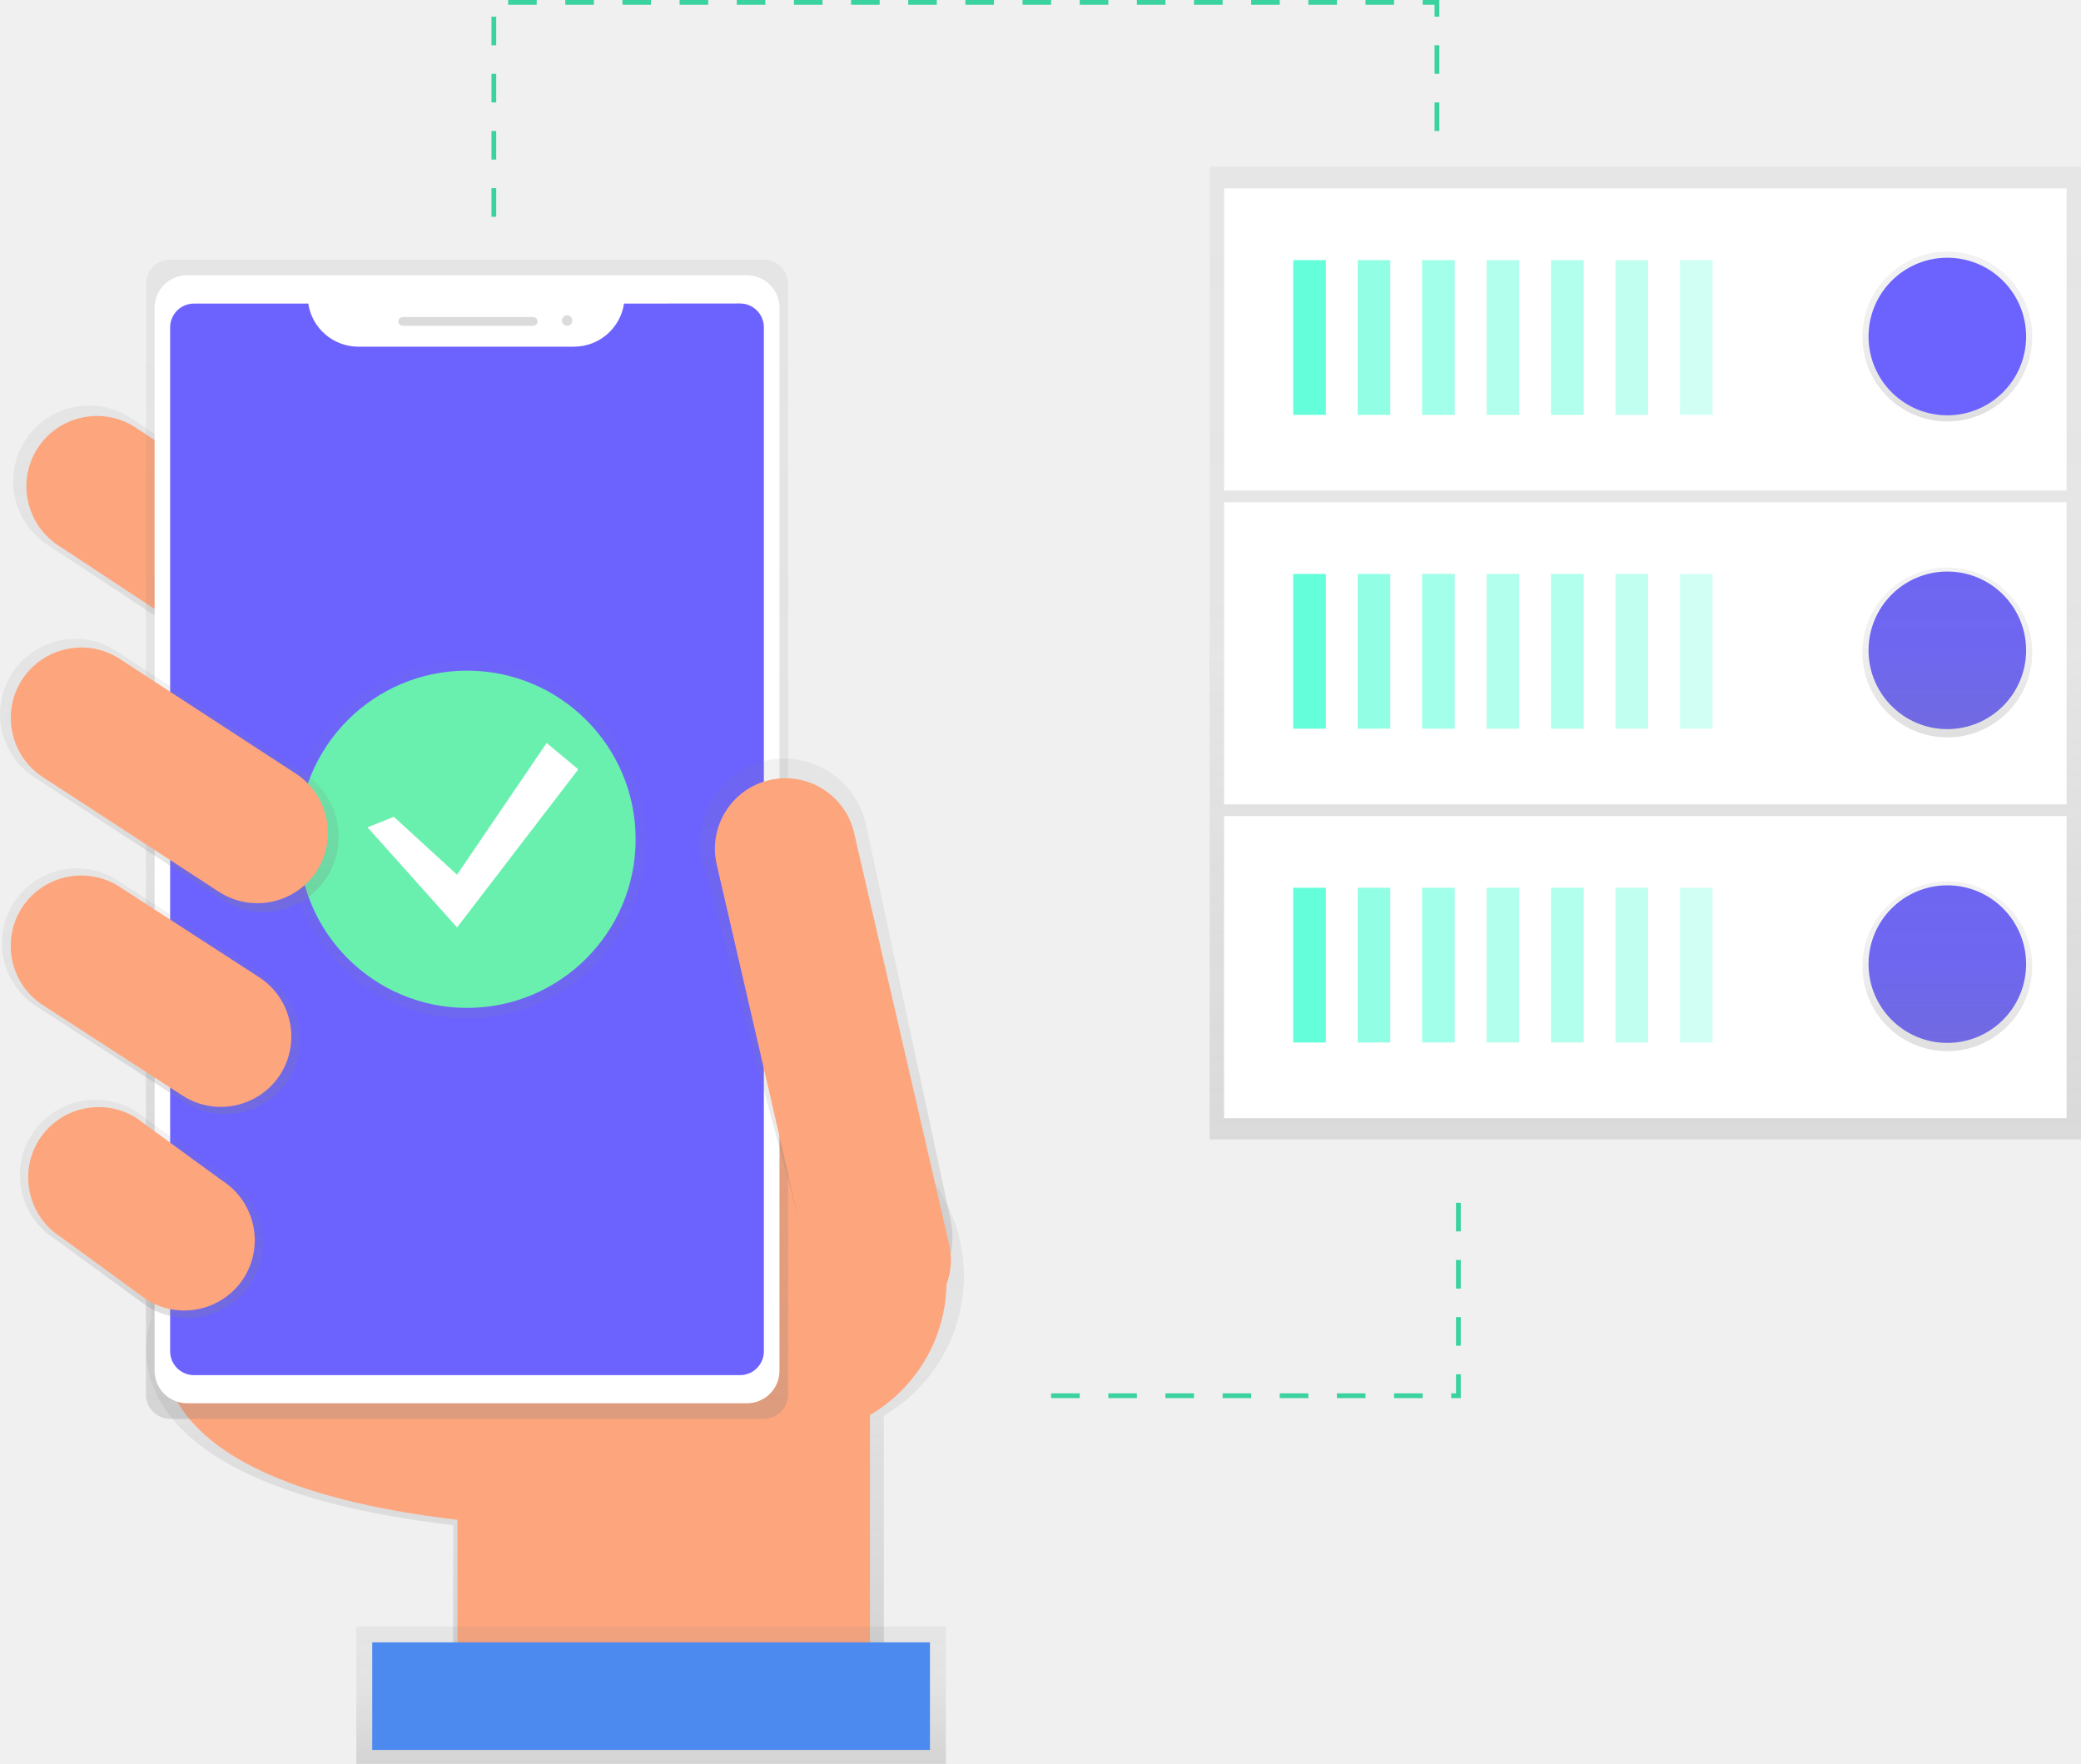
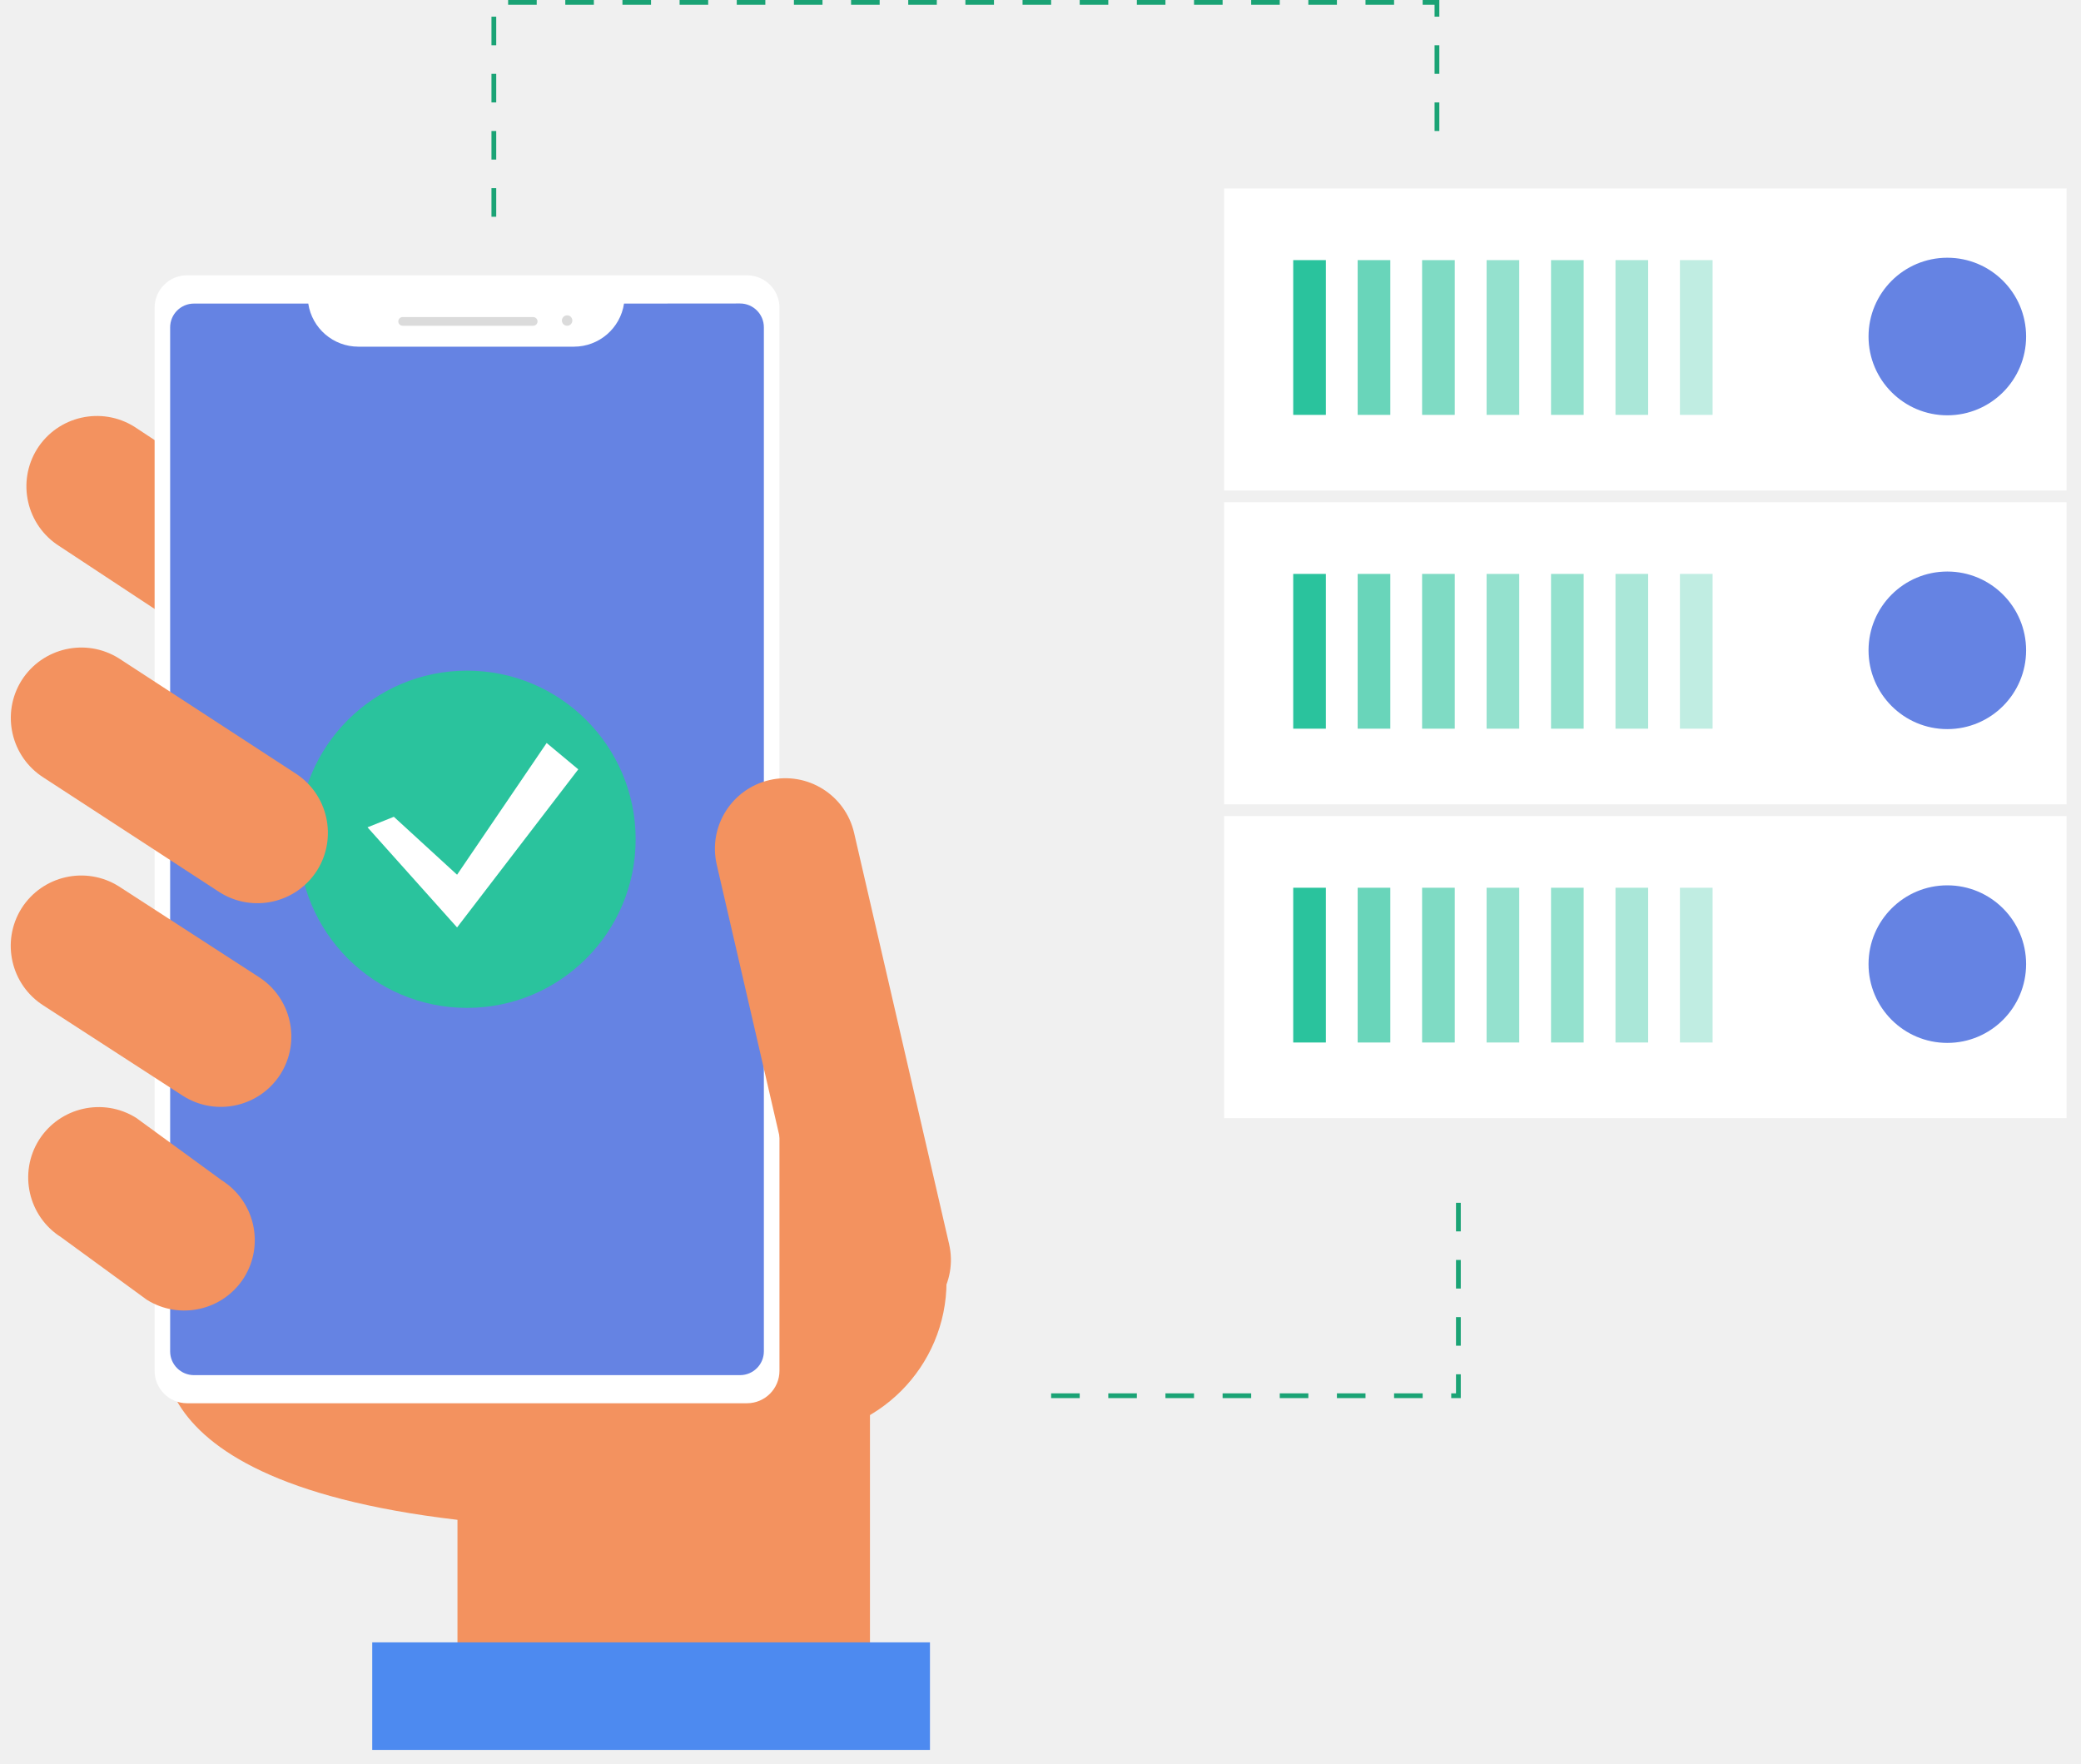
<svg xmlns="http://www.w3.org/2000/svg" xmlns:xlink="http://www.w3.org/1999/xlink" id="4eea1ae6-5e32-40ef-85be-39d849886f06" data-name="Layer 1" width="873.79" height="740.57" viewBox="0 0 873.79 740.57">
  <defs>
    <linearGradient id="28f33bb1-3e6d-484b-8ded-bad4b26ea843" x1="690.86" y1="478.35" x2="690.86" y2="70" gradientUnits="userSpaceOnUse">
      <stop offset="0" stop-color="gray" stop-opacity="0.25" />
      <stop offset="0.54" stop-color="gray" stop-opacity="0.12" />
      <stop offset="1" stop-color="gray" stop-opacity="0.1" />
    </linearGradient>
-     <linearGradient id="bbcc52f0-cf83-4fe3-8c9e-c71348f6c3ef" x1="817.66" y1="176.95" x2="817.66" y2="105.63" xlink:href="#28f33bb1-3e6d-484b-8ded-bad4b26ea843" />
-     <linearGradient id="a4718631-6639-4577-8a3c-c71be39eb5f6" x1="817.66" y1="309.58" x2="817.66" y2="238.27" xlink:href="#28f33bb1-3e6d-484b-8ded-bad4b26ea843" />
-     <linearGradient id="e7e3e382-488e-4923-ae42-61d63b76ac5f" x1="817.66" y1="441.33" x2="817.66" y2="370.02" xlink:href="#28f33bb1-3e6d-484b-8ded-bad4b26ea843" />
-     <linearGradient id="3b855c7b-c326-4e86-8f18-01df42ba4311" x1="396.11" y1="788.96" x2="396.11" y2="547.06" gradientTransform="translate(0.01 -0.01)" xlink:href="#28f33bb1-3e6d-484b-8ded-bad4b26ea843" />
-     <linearGradient id="48ac54b8-ff6b-484d-9b70-d49eb1fb0324" x1="246.98" y1="374.4" x2="246.98" y2="249.5" gradientTransform="translate(0.01 -0.01)" xlink:href="#28f33bb1-3e6d-484b-8ded-bad4b26ea843" />
-     <linearGradient id="de8733bd-ea48-4a82-8468-795d85a03869" x1="359.21" y1="674.95" x2="359.21" y2="188.22" gradientTransform="translate(-163.09 -79.23)" xlink:href="#28f33bb1-3e6d-484b-8ded-bad4b26ea843" />
-     <linearGradient id="b6f39420-ab5d-4158-b296-45c146931e01" x1="510.05" y1="629.56" x2="510.05" y2="397.67" gradientTransform="translate(0.01 -0.01)" xlink:href="#28f33bb1-3e6d-484b-8ded-bad4b26ea843" />
-     <linearGradient id="e0dd915e-f30f-4d18-88c2-53d223394458" x1="436.5" y1="819.79" x2="436.5" y2="762.08" gradientTransform="translate(-163.09 -79.23)" xlink:href="#28f33bb1-3e6d-484b-8ded-bad4b26ea843" />
-     <linearGradient id="d1399af4-57ef-4ae9-86c3-f598ea04d411" x1="226.52" y1="546.99" x2="226.52" y2="443.79" gradientTransform="translate(0.01 -0.01)" xlink:href="#28f33bb1-3e6d-484b-8ded-bad4b26ea843" />
-     <linearGradient id="4a4958f4-37fa-4130-9aba-cf91683c116e" x1="222.5" y1="632.54" x2="222.5" y2="540.94" gradientTransform="translate(0.01 -0.01)" xlink:href="#28f33bb1-3e6d-484b-8ded-bad4b26ea843" />
-     <linearGradient id="89ac17f5-770b-461c-9865-cca003b4417d" x1="196.1" y1="427.59" x2="196.1" y2="277.14" xlink:href="#28f33bb1-3e6d-484b-8ded-bad4b26ea843" />
-     <linearGradient id="aef3d74b-62ea-4515-b248-bc09651b6b12" x1="234.19" y1="462.07" x2="234.19" y2="347.46" gradientTransform="translate(0.01 -0.01)" xlink:href="#28f33bb1-3e6d-484b-8ded-bad4b26ea843" />
+     <linearGradient id="bbcc52f0-cf83-4fe3-8c9e-c71348f6c3ef" x1="817.66" y1="176.95" x2="817.66" y2="105.63" xlink:href="#1aa375b1-3e6d-484b-8ded-bad4b26ea843" />
+     <linearGradient id="a4718631-6639-4577-8a3c-c71be39eb5f6" x1="817.66" y1="309.58" x2="817.66" y2="238.27" xlink:href="#1aa375b1-3e6d-484b-8ded-bad4b26ea843" />
+     <linearGradient id="e7e3e382-488e-4923-ae42-61d63b76ac5f" x1="817.66" y1="441.33" x2="817.66" y2="370.02" xlink:href="#1aa375b1-3e6d-484b-8ded-bad4b26ea843" />
+     <linearGradient id="3b855c7b-c326-4e86-8f18-01df42ba4311" x1="396.11" y1="788.96" x2="396.11" y2="547.06" gradientTransform="translate(0.01 -0.01)" xlink:href="#1aa375b1-3e6d-484b-8ded-bad4b26ea843" />
+     <linearGradient id="48ac54b8-ff6b-484d-9b70-d49eb1fb0324" x1="246.98" y1="374.4" x2="246.98" y2="249.5" gradientTransform="translate(0.01 -0.01)" xlink:href="#1aa375b1-3e6d-484b-8ded-bad4b26ea843" />
+     <linearGradient id="de8733bd-ea48-4a82-8468-795d85a03869" x1="359.21" y1="674.95" x2="359.21" y2="188.22" gradientTransform="translate(-163.09 -79.23)" xlink:href="#1aa375b1-3e6d-484b-8ded-bad4b26ea843" />
+     <linearGradient id="b6f39420-ab5d-4158-b296-45c146931e01" x1="510.05" y1="629.56" x2="510.05" y2="397.67" gradientTransform="translate(0.01 -0.01)" xlink:href="#1aa375b1-3e6d-484b-8ded-bad4b26ea843" />
+     <linearGradient id="e0dd915e-f30f-4d18-88c2-53d223394458" x1="436.5" y1="819.79" x2="436.5" y2="762.08" gradientTransform="translate(-163.09 -79.23)" xlink:href="#1aa375b1-3e6d-484b-8ded-bad4b26ea843" />
+     <linearGradient id="d1399af4-57ef-4ae9-86c3-f598ea04d411" x1="226.52" y1="546.99" x2="226.52" y2="443.79" gradientTransform="translate(0.01 -0.01)" xlink:href="#1aa375b1-3e6d-484b-8ded-bad4b26ea843" />
+     <linearGradient id="4a4958f4-37fa-4130-9aba-cf91683c116e" x1="222.5" y1="632.54" x2="222.5" y2="540.94" gradientTransform="translate(0.01 -0.01)" xlink:href="#1aa375b1-3e6d-484b-8ded-bad4b26ea843" />
+     <linearGradient id="89ac17f5-770b-461c-9865-cca003b4417d" x1="196.1" y1="427.59" x2="196.1" y2="277.14" xlink:href="#1aa375b1-3e6d-484b-8ded-bad4b26ea843" />
+     <linearGradient id="aef3d74b-62ea-4515-b248-bc09651b6b12" x1="234.19" y1="462.07" x2="234.19" y2="347.46" gradientTransform="translate(0.01 -0.01)" xlink:href="#1aa375b1-3e6d-484b-8ded-bad4b26ea843" />
  </defs>
  <g opacity="0.8">
-     <rect x="507.92" y="70" width="365.87" height="408.35" fill="url(#28f33bb1-3e6d-484b-8ded-bad4b26ea843)" />
+     <rect x="507.92" y="70" width="365.87" height="408.35" fill="url(#1aa375b1-3e6d-484b-8ded-bad4b26ea843)" />
  </g>
  <rect x="513.97" y="342.63" width="353.77" height="126.82" fill="#fff" />
-   <rect x="543.01" y="372.72" width="13.71" height="64.98" fill="#64ffda" />
+   <rect x="543.01" y="372.72" width="13.71" height="64.98" fill="#2ac39d" />
  <g opacity="0.7">
-     <rect x="570.07" y="372.72" width="13.71" height="64.98" fill="#64ffda" />
+     <rect x="570.07" y="372.72" width="13.71" height="64.98" fill="#2ac39d" />
  </g>
  <g opacity="0.6">
-     <rect x="597.13" y="372.72" width="13.71" height="64.98" fill="#64ffda" />
+     <rect x="597.13" y="372.72" width="13.71" height="64.98" fill="#2ac39d" />
  </g>
  <g opacity="0.5">
-     <rect x="624.2" y="372.72" width="13.71" height="64.98" fill="#64ffda" />
+     <rect x="624.2" y="372.72" width="13.71" height="64.98" fill="#2ac39d" />
  </g>
  <g opacity="0.5">
-     <rect x="651.26" y="372.72" width="13.71" height="64.98" fill="#64ffda" />
+     <rect x="651.26" y="372.72" width="13.71" height="64.98" fill="#2ac39d" />
  </g>
  <g opacity="0.4">
-     <rect x="678.33" y="372.72" width="13.71" height="64.98" fill="#64ffda" />
+     <rect x="678.33" y="372.72" width="13.71" height="64.98" fill="#2ac39d" />
  </g>
  <g opacity="0.3">
-     <rect x="705.39" y="372.72" width="13.71" height="64.98" fill="#64ffda" />
+     <rect x="705.39" y="372.72" width="13.71" height="64.98" fill="#2ac39d" />
  </g>
-   <circle cx="817.66" cy="404.79" r="33.08" fill="#6c63ff" />
+   <circle cx="817.66" cy="404.79" r="33.08" fill="#6583e3" />
  <rect x="513.97" y="210.88" width="353.77" height="126.82" fill="#fff" />
-   <rect x="543.01" y="240.96" width="13.71" height="64.98" fill="#64ffda" />
+   <rect x="543.01" y="240.96" width="13.71" height="64.98" fill="#2ac39d" />
  <g opacity="0.7">
-     <rect x="570.07" y="240.96" width="13.71" height="64.98" fill="#64ffda" />
+     <rect x="570.07" y="240.96" width="13.71" height="64.98" fill="#2ac39d" />
  </g>
  <g opacity="0.6">
-     <rect x="597.13" y="240.96" width="13.71" height="64.98" fill="#64ffda" />
+     <rect x="597.13" y="240.96" width="13.71" height="64.98" fill="#2ac39d" />
  </g>
  <g opacity="0.5">
-     <rect x="624.2" y="240.96" width="13.71" height="64.98" fill="#64ffda" />
+     <rect x="624.2" y="240.96" width="13.71" height="64.98" fill="#2ac39d" />
  </g>
  <g opacity="0.5">
-     <rect x="651.26" y="240.96" width="13.71" height="64.98" fill="#64ffda" />
+     <rect x="651.26" y="240.96" width="13.71" height="64.98" fill="#2ac39d" />
  </g>
  <g opacity="0.4">
-     <rect x="678.33" y="240.96" width="13.71" height="64.98" fill="#64ffda" />
+     <rect x="678.33" y="240.96" width="13.71" height="64.98" fill="#2ac39d" />
  </g>
  <g opacity="0.3">
-     <rect x="705.39" y="240.96" width="13.71" height="64.98" fill="#64ffda" />
+     <rect x="705.39" y="240.96" width="13.71" height="64.98" fill="#2ac39d" />
  </g>
-   <circle cx="817.66" cy="273.04" r="33.08" fill="#6c63ff" />
+   <circle cx="817.66" cy="273.04" r="33.08" fill="#6583e3" />
  <rect x="513.97" y="79.13" width="353.77" height="126.82" fill="#fff" />
-   <rect x="543.01" y="109.21" width="13.71" height="64.98" fill="#64ffda" />
+   <rect x="543.01" y="109.21" width="13.71" height="64.98" fill="#2ac39d" />
  <g opacity="0.7">
-     <rect x="570.07" y="109.21" width="13.71" height="64.98" fill="#64ffda" />
+     <rect x="570.07" y="109.21" width="13.71" height="64.98" fill="#2ac39d" />
  </g>
  <g opacity="0.6">
-     <rect x="597.13" y="109.21" width="13.71" height="64.98" fill="#64ffda" />
+     <rect x="597.13" y="109.21" width="13.71" height="64.98" fill="#2ac39d" />
  </g>
  <g opacity="0.5">
-     <rect x="624.2" y="109.21" width="13.71" height="64.98" fill="#64ffda" />
+     <rect x="624.2" y="109.21" width="13.71" height="64.98" fill="#2ac39d" />
  </g>
  <g opacity="0.5">
-     <rect x="651.26" y="109.21" width="13.71" height="64.98" fill="#64ffda" />
+     <rect x="651.26" y="109.21" width="13.71" height="64.98" fill="#2ac39d" />
  </g>
  <g opacity="0.4">
-     <rect x="678.33" y="109.21" width="13.71" height="64.98" fill="#64ffda" />
+     <rect x="678.33" y="109.21" width="13.71" height="64.98" fill="#2ac39d" />
  </g>
  <g opacity="0.3">
-     <rect x="705.39" y="109.21" width="13.71" height="64.98" fill="#64ffda" />
+     <rect x="705.39" y="109.21" width="13.71" height="64.98" fill="#2ac39d" />
  </g>
  <circle cx="817.66" cy="141.29" r="35.66" fill="url(#bbcc52f0-cf83-4fe3-8c9e-c71348f6c3ef)" />
  <circle cx="817.66" cy="273.93" r="35.66" fill="url(#a4718631-6639-4577-8a3c-c71be39eb5f6)" />
  <circle cx="817.66" cy="405.67" r="35.66" fill="url(#e7e3e382-488e-4923-ae42-61d63b76ac5f)" />
-   <circle cx="817.66" cy="141.29" r="33.08" fill="#6c63ff" />
+   <circle cx="817.66" cy="141.29" r="33.08" fill="#6583e3" />
  <path d="M567.81,615a67.92,67.92,0,0,0-134.65-12.66l-208.75-5.66,2.29,35.87s-29.76,68.68,126.67,87V789H534.23V673.57A67.88,67.88,0,0,0,567.81,615Z" transform="translate(-163.1 -79.21)" fill="url(#3b855c7b-c326-4e86-8f18-01df42ba4311)" />
-   <path d="M233.87,634s-28.5,65.77,121.32,83.32v66.51H528.39V607.71l-296.72-8Z" transform="translate(-163.1 -79.21)" fill="#fda57d" />
+   <path d="M233.87,634s-28.5,65.77,121.32,83.32v66.51H528.39V607.71l-296.72-8Z" transform="translate(-163.1 -79.21)" fill="#f3925f" />
  <path d="M320.43,359.55h0a31.93,31.93,0,0,1-43.91,10l-93-61.28a31.93,31.93,0,0,1-10-43.91h0a31.93,31.93,0,0,1,43.91-10l93,61.28A31.93,31.93,0,0,1,320.43,359.55Z" transform="translate(-163.1 -79.21)" fill="url(#48ac54b8-ff6b-484d-9b70-d49eb1fb0324)" />
-   <path d="M315.26,356.2h0a29.69,29.69,0,0,1-40.82,9.28l-86.45-57a29.69,29.69,0,0,1-9.28-40.82h0a29.69,29.69,0,0,1,40.82-9.28l86.45,57A29.69,29.69,0,0,1,315.26,356.2Z" transform="translate(-163.1 -79.21)" fill="#fda57d" />
-   <circle cx="332.4" cy="538" r="65.04" fill="#fda57d" />
+   <path d="M315.26,356.2h0a29.69,29.69,0,0,1-40.82,9.28l-86.45-57a29.69,29.69,0,0,1-9.28-40.82h0a29.69,29.69,0,0,1,40.82-9.28l86.45,57A29.69,29.69,0,0,1,315.26,356.2Z" transform="translate(-163.1 -79.21)" fill="#f3925f" />
+   <circle cx="332.4" cy="538" r="65.04" fill="#f3925f" />
  <rect x="61.27" y="109" width="269.65" height="486.73" rx="10.24" ry="10.24" fill="url(#de8733bd-ea48-4a82-8468-795d85a03869)" />
  <rect x="64.92" y="115.58" width="262.37" height="473.58" rx="13.64" ry="13.64" fill="#fff" />
-   <path d="M425.12,206.67a21.27,21.27,0,0,1-21,18.09H313.54a21.27,21.27,0,0,1-21-18.09h-48a10,10,0,0,0-10,10v429.9a10,10,0,0,0,10,10H473.84a10,10,0,0,0,10-10V216.63a10,10,0,0,0-10-10Z" transform="translate(-163.1 -79.21)" fill="#6c63ff" />
+   <path d="M425.12,206.67a21.27,21.27,0,0,1-21,18.09H313.54a21.27,21.27,0,0,1-21-18.09h-48a10,10,0,0,0-10,10v429.9a10,10,0,0,0,10,10H473.84a10,10,0,0,0,10-10V216.63a10,10,0,0,0-10-10Z" transform="translate(-163.1 -79.21)" fill="#6583e3" />
  <rect x="167.24" y="133.12" width="58.47" height="3.65" rx="1.83" ry="1.83" fill="#dbdbdb" />
  <circle cx="238.13" cy="134.58" r="2.19" fill="#dbdbdb" />
  <path d="M537.55,628.68h0c-18.87,4.36-31.83-7.94-36.2-26.82L458,440.82a35.32,35.32,0,0,1,26.38-42.25h0A35.32,35.32,0,0,1,526.61,425L562,590.17C566.37,609,556.42,624.32,537.55,628.68Z" transform="translate(-163.1 -79.21)" fill="url(#b6f39420-ab5d-4158-b296-45c146931e01)" />
-   <rect x="483.27" y="403.64" width="59.2" height="236.37" rx="29.6" ry="29.6" transform="translate(-267.45 49.69) rotate(-13.01)" fill="#fda57d" />
+   <rect x="483.27" y="403.64" width="59.2" height="236.37" rx="29.6" ry="29.6" transform="translate(-267.45 49.69) rotate(-13.01)" fill="#f3925f" />
  <rect x="149.61" y="682.86" width="247.56" height="57.71" fill="url(#e0dd915e-f30f-4d18-88c2-53d223394458)" />
  <rect x="156.3" y="689.55" width="234.18" height="45.16" fill="#4d8af0" />
  <path d="M284.32,532.32h0a31.55,31.55,0,0,1-43.38,9.86l-62.36-40.35a31.55,31.55,0,0,1-9.86-43.38h0a31.55,31.55,0,0,1,43.38-9.86l62.36,40.35A31.55,31.55,0,0,1,284.32,532.32Z" transform="translate(-163.1 -79.21)" fill="url(#d1399af4-57ef-4ae9-86c3-f598ea04d411)" />
  <path d="M268.68,617.74h0a31.83,31.83,0,0,1-43.77,9.95l-38.63-28.18a31.83,31.83,0,0,1-9.95-43.77h0a31.83,31.83,0,0,1,43.77-9.95L258.73,574A31.83,31.83,0,0,1,268.68,617.74Z" transform="translate(-163.1 -79.21)" fill="url(#4a4958f4-37fa-4130-9aba-cf91683c116e)" />
  <g opacity="0.5">
    <circle cx="196.1" cy="352.37" r="75.22" fill="url(#89ac17f5-770b-461c-9865-cca003b4417d)" />
  </g>
-   <circle cx="196.1" cy="352.37" r="70.8" fill="#69f0ae" />
+   <circle cx="196.1" cy="352.37" r="70.8" fill="#2ac39d" />
  <polygon points="165.37 342.93 191.92 367.26 229.53 311.95 242.81 323.01 191.92 389.39 154.31 347.35 165.37 342.93" fill="#fff" />
-   <path d="M265.56,615.64h0a29.69,29.69,0,0,1-40.82,9.28l-36-26.27a29.69,29.69,0,0,1-9.28-40.82h0a29.69,29.69,0,0,1,40.82-9.28l36,26.27A29.69,29.69,0,0,1,265.56,615.64Z" transform="translate(-163.1 -79.21)" fill="#fda57d" />
-   <path d="M280.91,530.14h0a29.69,29.69,0,0,1-40.82,9.28l-58.68-38a29.69,29.69,0,0,1-9.28-40.82h0A29.69,29.69,0,0,1,213,451.35l58.68,38A29.69,29.69,0,0,1,280.91,530.14Z" transform="translate(-163.1 -79.21)" fill="#fda57d" />
+   <path d="M265.56,615.64h0a29.69,29.69,0,0,1-40.82,9.28l-36-26.27a29.69,29.69,0,0,1-9.28-40.82h0a29.69,29.69,0,0,1,40.82-9.28l36,26.27A29.69,29.69,0,0,1,265.56,615.64Z" transform="translate(-163.1 -79.21)" fill="#f3925f" />
+   <path d="M280.91,530.14h0a29.69,29.69,0,0,1-40.82,9.28l-58.68-38a29.69,29.69,0,0,1-9.28-40.82h0A29.69,29.69,0,0,1,213,451.35l58.68,38A29.69,29.69,0,0,1,280.91,530.14Z" transform="translate(-163.1 -79.21)" fill="#f3925f" />
  <path d="M300.46,447.33h0a31.69,31.69,0,0,1-43.58,9.91l-79-51.46a31.69,31.69,0,0,1-9.91-43.58h0a31.69,31.69,0,0,1,43.58-9.91l79,51.46A31.69,31.69,0,0,1,300.46,447.33Z" transform="translate(-163.1 -79.21)" fill="url(#aef3d74b-62ea-4515-b248-bc09651b6b12)" />
-   <path d="M296.26,444.63h0a29.69,29.69,0,0,1-40.82,9.28l-74-48.2a29.69,29.69,0,0,1-9.28-40.82h0A29.69,29.69,0,0,1,213,355.61l74,48.2A29.69,29.69,0,0,1,296.26,444.63Z" transform="translate(-163.1 -79.21)" fill="#fda57d" />
-   <polyline points="207.36 91 207.36 1 603.36 1 603.36 55" fill="none" stroke="#3ad29f" stroke-miterlimit="10" stroke-width="2" stroke-dasharray="12" />
-   <polyline points="441.36 586 612.36 586 612.36 496" fill="none" stroke="#3ad29f" stroke-miterlimit="10" stroke-width="2" stroke-dasharray="12" />
+   <path d="M296.26,444.63h0a29.69,29.69,0,0,1-40.82,9.28l-74-48.2a29.69,29.69,0,0,1-9.28-40.82h0A29.69,29.69,0,0,1,213,355.61l74,48.2A29.69,29.69,0,0,1,296.26,444.63Z" transform="translate(-163.1 -79.21)" fill="#f3925f" />
+   <polyline points="207.36 91 207.36 1 603.36 1 603.36 55" fill="none" stroke="#1aa375" stroke-miterlimit="10" stroke-width="2" stroke-dasharray="12" />
+   <polyline points="441.36 586 612.36 586 612.36 496" fill="none" stroke="#1aa375" stroke-miterlimit="10" stroke-width="2" stroke-dasharray="12" />
</svg>
